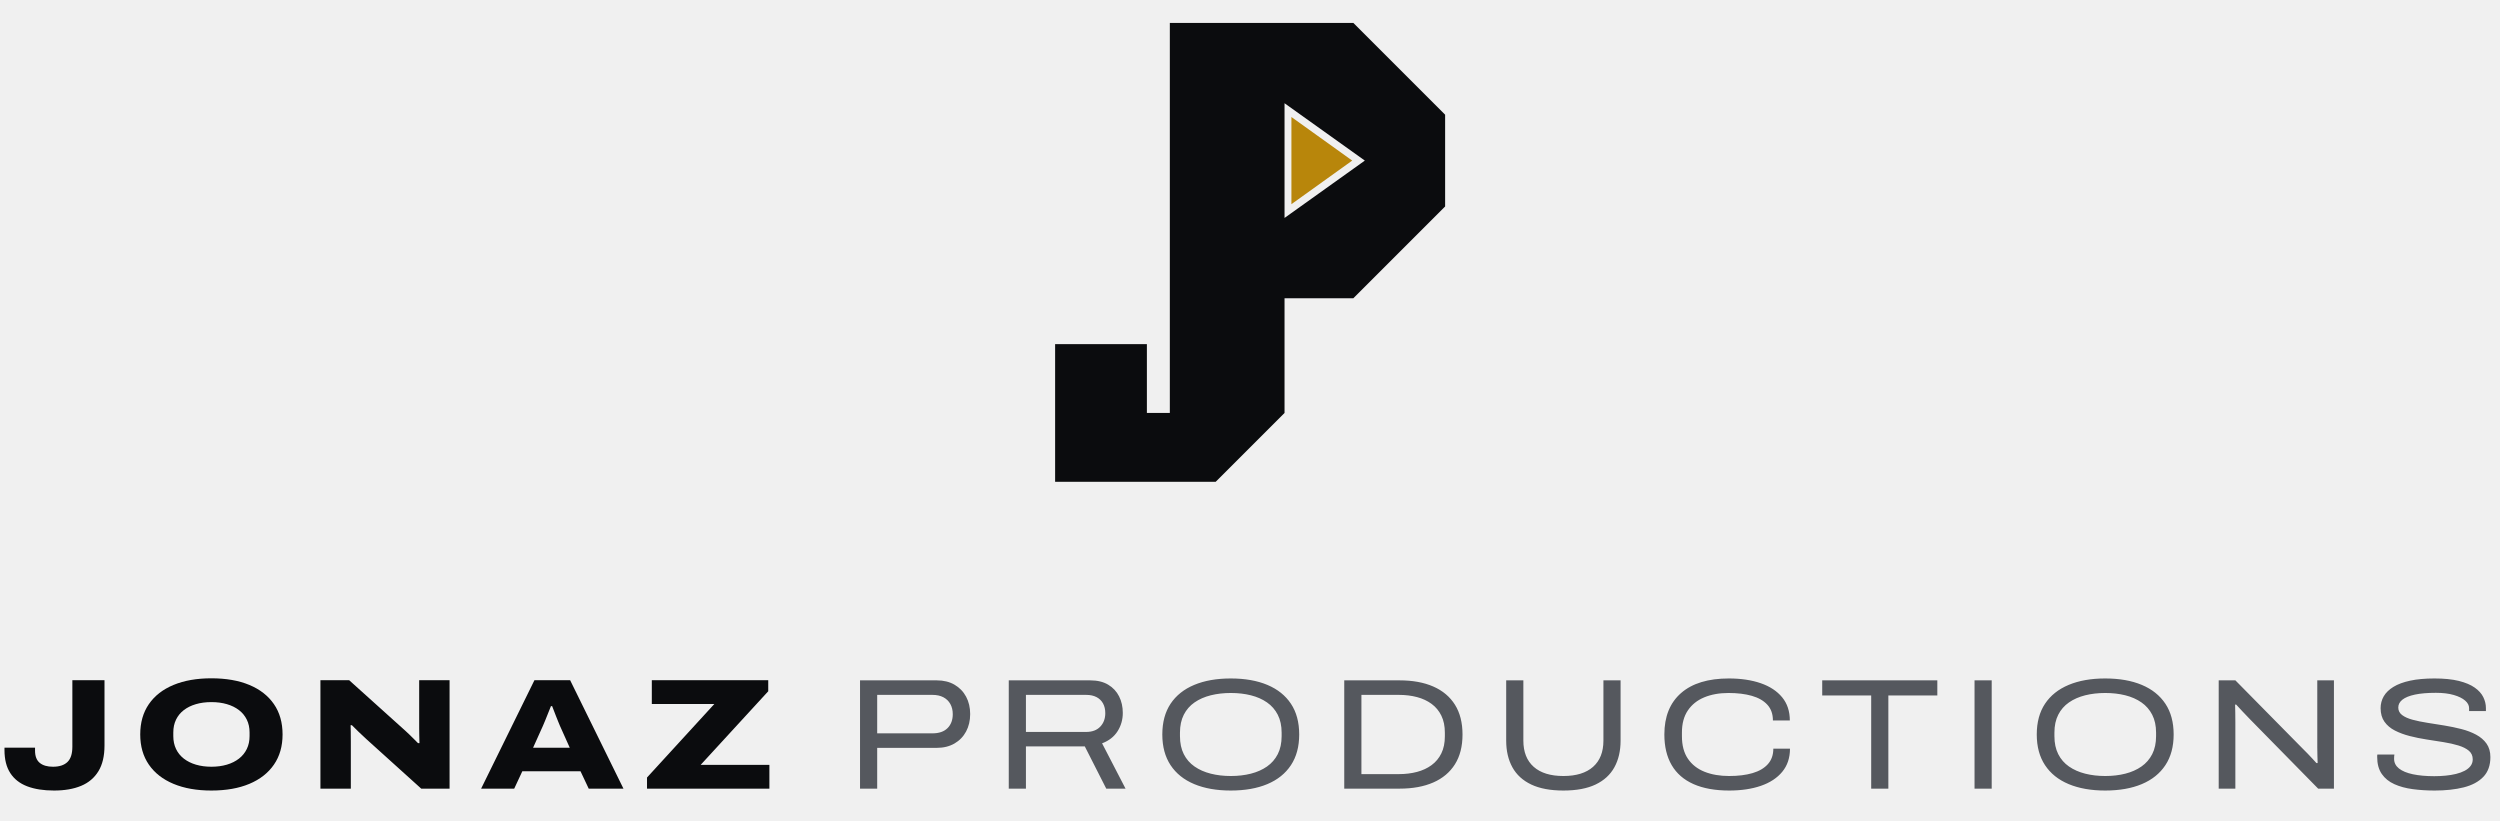
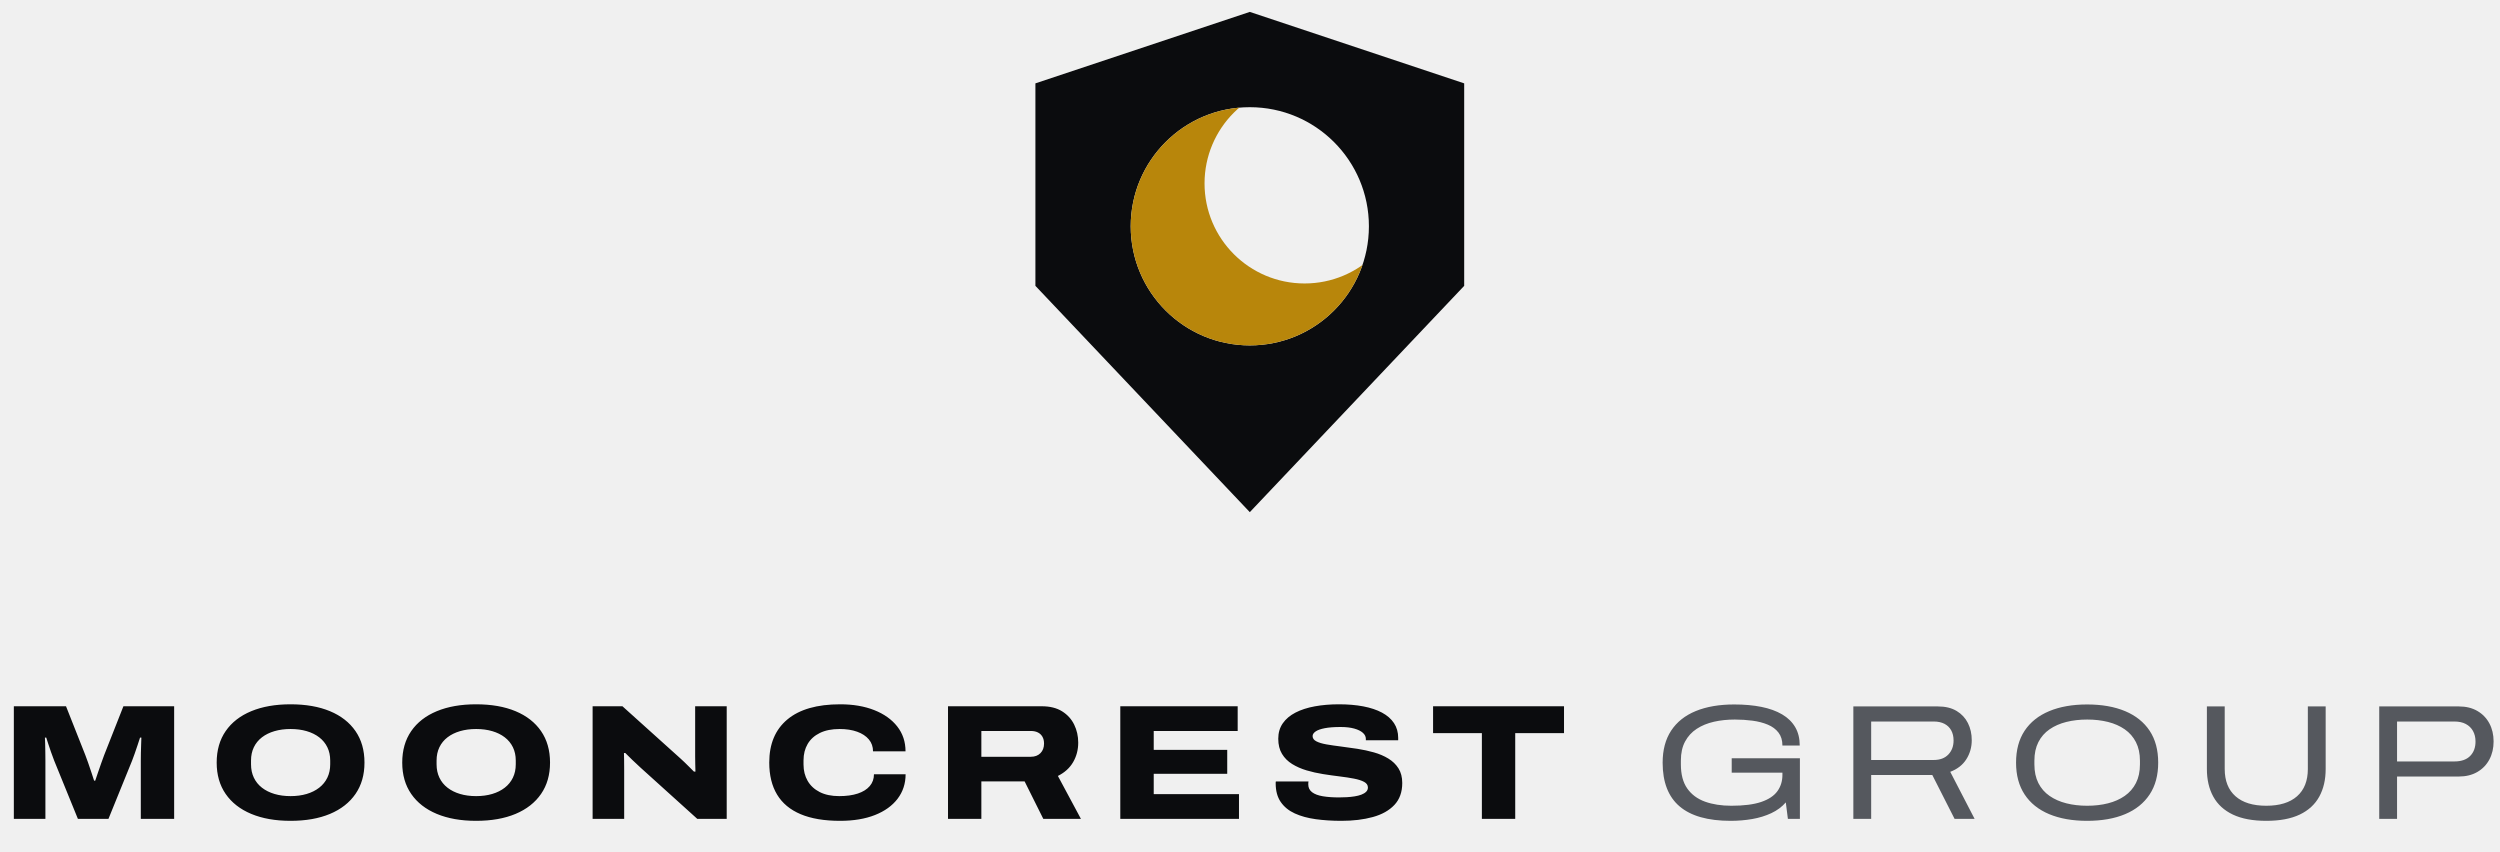
- <svg xmlns="http://www.w3.org/2000/svg" viewBox="0 0 317.0 104" role="img" aria-label="Jonaz Productions">
-   <g transform="translate(130.88 0) scale(1.4545) translate(-4 -2)">
-     <path fill="#0B0C0E" fill-rule="evenodd" d="M16 4h16l8 8v8l-8 8h-6v10l-6 6H6V32h8v6h2zM26 11v10l7-5z" />
-     <path fill="#B8860B" d="M26.6 12.2v7.6l5.3-3.8z" />
+ <svg xmlns="http://www.w3.org/2000/svg" viewBox="0 0 305.3 104" role="img" aria-label="MOONCREST GROUP">
+   <g transform="translate(124.99 0) scale(1.4545) translate(-5 -2)">
+     <defs>
+       <mask id="s2">
+         <rect x="0" y="0" width="48" height="48" fill="#fff" />
+         <circle cx="28.6" cy="17.4" r="8.4" fill="#000" />
+       </mask>
+     </defs>
+     <path fill="#0B0C0E" fill-rule="evenodd" d="M24 3 42 9v17L24 45 6 26V9Z M24 11a10 10 0 1 0 0.001 0Z" />
+     <circle cx="24" cy="21" r="10" fill="#B8860B" mask="url(#s2)" />
  </g>
  <g transform="translate(0 100)">
-     <path fill="#0B0C0E" d="M6.859 0.24Q4.854 0.24 3.45 -0.295Q2.046 -0.831 1.307 -1.969Q0.568 -3.107 0.568 -4.892V-5.194H4.443V-4.814Q4.443 -3.763 5.037 -3.27Q5.631 -2.778 6.715 -2.778Q7.93 -2.778 8.553 -3.378Q9.175 -3.977 9.175 -5.302V-13.751H13.25V-5.451Q13.25 -3.469 12.48 -2.209Q11.71 -0.949 10.286 -0.355Q8.862 0.24 6.859 0.24Z M26.798 0.24Q24.032 0.24 22.003 -0.606Q19.975 -1.453 18.878 -3.043Q17.781 -4.633 17.781 -6.871Q17.781 -9.127 18.878 -10.718Q19.975 -12.309 22.003 -13.15Q24.032 -13.991 26.798 -13.991Q29.6 -13.991 31.618 -13.15Q33.636 -12.309 34.733 -10.718Q35.83 -9.127 35.83 -6.871Q35.83 -4.633 34.733 -3.043Q33.636 -1.453 31.618 -0.606Q29.6 0.24 26.798 0.24ZM26.806 -2.778Q27.883 -2.778 28.77 -3.042Q29.658 -3.306 30.303 -3.808Q30.948 -4.31 31.297 -5.033Q31.645 -5.757 31.645 -6.66V-7.131Q31.645 -8.03 31.297 -8.745Q30.948 -9.461 30.303 -9.958Q29.658 -10.454 28.77 -10.713Q27.883 -10.973 26.806 -10.973Q25.729 -10.973 24.841 -10.713Q23.953 -10.454 23.308 -9.958Q22.663 -9.461 22.319 -8.745Q21.975 -8.03 21.975 -7.131V-6.66Q21.975 -5.757 22.319 -5.033Q22.663 -4.31 23.308 -3.808Q23.953 -3.306 24.841 -3.042Q25.729 -2.778 26.806 -2.778Z M40.63 0.0V-13.751H44.273L51.401 -7.335Q51.585 -7.18 51.869 -6.898Q52.153 -6.616 52.462 -6.314Q52.77 -6.012 53.007 -5.768H53.188Q53.179 -6.121 53.165 -6.664Q53.152 -7.207 53.152 -7.629V-13.751H57.006V0.0H53.413L46.46 -6.278Q45.985 -6.7 45.46 -7.216Q44.936 -7.732 44.619 -8.047H44.457Q44.466 -7.776 44.476 -7.202Q44.485 -6.628 44.485 -5.962V0.0Z M61.006 0.0 67.767 -13.751H72.293L79.054 0.0H74.649L73.61 -2.203H66.23L65.202 0.0ZM67.593 -5.185H72.247L70.994 -7.98Q70.916 -8.167 70.775 -8.51Q70.634 -8.854 70.482 -9.244Q70.33 -9.634 70.202 -9.969Q70.073 -10.305 70.01 -10.466H69.861Q69.713 -10.099 69.522 -9.622Q69.33 -9.146 69.152 -8.698Q68.975 -8.251 68.846 -7.971Z M82.041 0.0V-1.411L90.578 -10.733H82.65V-13.751H97.413V-12.349L88.847 -3.018H97.559V0.0Z" />
-     <path fill="#55585E" d="M109.051 0.0V-13.731H118.782Q120.085 -13.731 121.034 -13.178Q121.983 -12.626 122.501 -11.662Q123.018 -10.698 123.018 -9.452Q123.018 -8.216 122.5 -7.245Q121.981 -6.275 121.026 -5.723Q120.071 -5.17 118.757 -5.17H111.228V0.0ZM111.228 -7.012H118.23Q119.489 -7.012 120.15 -7.676Q120.81 -8.339 120.81 -9.442Q120.81 -10.18 120.503 -10.731Q120.197 -11.283 119.624 -11.586Q119.051 -11.889 118.23 -11.889H111.228Z M127.911 0.0V-13.731H138.231Q139.599 -13.731 140.515 -13.182Q141.431 -12.634 141.901 -11.7Q142.37 -10.767 142.37 -9.605Q142.37 -8.321 141.708 -7.279Q141.045 -6.236 139.744 -5.746L142.719 0.0H140.273L137.551 -5.359H130.088V0.0ZM130.088 -7.19H137.722Q138.873 -7.19 139.512 -7.86Q140.15 -8.529 140.15 -9.573Q140.15 -10.282 139.866 -10.802Q139.582 -11.322 139.041 -11.606Q138.499 -11.889 137.722 -11.889H130.088Z M156.056 0.24Q153.38 0.24 151.427 -0.576Q149.475 -1.392 148.428 -2.978Q147.381 -4.563 147.381 -6.866Q147.381 -9.188 148.428 -10.763Q149.475 -12.338 151.427 -13.155Q153.38 -13.971 156.056 -13.971Q158.758 -13.971 160.702 -13.155Q162.645 -12.338 163.692 -10.763Q164.739 -9.188 164.739 -6.866Q164.739 -4.563 163.692 -2.978Q162.645 -1.392 160.702 -0.576Q158.758 0.24 156.056 0.24ZM156.069 -1.602Q157.442 -1.602 158.611 -1.899Q159.779 -2.195 160.655 -2.806Q161.531 -3.416 162.021 -4.375Q162.51 -5.334 162.51 -6.655V-7.105Q162.51 -8.413 162.021 -9.369Q161.531 -10.325 160.655 -10.934Q159.779 -11.543 158.611 -11.836Q157.442 -12.129 156.069 -12.129Q154.696 -12.129 153.522 -11.836Q152.349 -11.543 151.469 -10.934Q150.589 -10.325 150.104 -9.369Q149.62 -8.413 149.62 -7.105V-6.655Q149.62 -5.334 150.104 -4.375Q150.589 -3.416 151.47 -2.806Q152.351 -2.195 153.524 -1.899Q154.696 -1.602 156.069 -1.602Z M170.451 0.0V-13.731H177.459Q179.951 -13.731 181.738 -12.95Q183.525 -12.169 184.486 -10.644Q185.447 -9.118 185.447 -6.86Q185.447 -4.612 184.486 -3.087Q183.525 -1.562 181.738 -0.781Q179.951 0.0 177.459 0.0ZM172.628 -1.842H177.372Q178.61 -1.842 179.669 -2.12Q180.728 -2.398 181.523 -2.982Q182.319 -3.565 182.763 -4.473Q183.208 -5.381 183.208 -6.64V-7.091Q183.208 -8.35 182.763 -9.258Q182.319 -10.165 181.523 -10.749Q180.728 -11.332 179.669 -11.611Q178.61 -11.889 177.372 -11.889H172.628Z M198.238 0.24Q195.768 0.24 194.161 -0.523Q192.554 -1.286 191.769 -2.711Q190.985 -4.135 190.985 -6.089V-13.731H193.162V-6.091Q193.162 -3.927 194.476 -2.764Q195.79 -1.602 198.238 -1.602Q200.686 -1.602 202 -2.764Q203.314 -3.927 203.314 -6.091V-13.731H205.49V-6.089Q205.49 -4.135 204.706 -2.711Q203.922 -1.286 202.32 -0.523Q200.718 0.24 198.238 0.24Z M219.268 0.24Q216.579 0.24 214.741 -0.575Q212.902 -1.389 211.971 -2.979Q211.041 -4.569 211.041 -6.871Q211.041 -10.271 213.159 -12.121Q215.278 -13.971 219.22 -13.971Q221.512 -13.971 223.255 -13.371Q224.997 -12.77 225.974 -11.585Q226.95 -10.401 226.95 -8.641H224.806Q224.806 -9.87 224.099 -10.641Q223.391 -11.412 222.126 -11.771Q220.861 -12.129 219.178 -12.129Q217.431 -12.129 216.101 -11.578Q214.77 -11.027 214.019 -9.915Q213.269 -8.803 213.269 -7.131V-6.64Q213.269 -4.902 214.029 -3.789Q214.788 -2.677 216.138 -2.139Q217.488 -1.602 219.254 -1.602Q220.968 -1.602 222.221 -1.968Q223.473 -2.335 224.166 -3.106Q224.858 -3.877 224.858 -5.069H226.97Q226.97 -3.321 225.99 -2.136Q225.01 -0.951 223.277 -0.356Q221.545 0.24 219.268 0.24Z M237.267 0.0V-11.814H231.057V-13.731H245.653V-11.814H239.443V0.0Z M250.371 0.0V-13.731H252.548V0.0Z M266.936 0.24Q264.26 0.24 262.307 -0.576Q260.355 -1.392 259.308 -2.978Q258.261 -4.563 258.261 -6.866Q258.261 -9.188 259.308 -10.763Q260.355 -12.338 262.307 -13.155Q264.26 -13.971 266.936 -13.971Q269.638 -13.971 271.582 -13.155Q273.525 -12.338 274.572 -10.763Q275.619 -9.188 275.619 -6.866Q275.619 -4.563 274.572 -2.978Q273.525 -1.392 271.582 -0.576Q269.638 0.24 266.936 0.24ZM266.949 -1.602Q268.322 -1.602 269.491 -1.899Q270.659 -2.195 271.535 -2.806Q272.411 -3.416 272.901 -4.375Q273.39 -5.334 273.39 -6.655V-7.105Q273.39 -8.413 272.901 -9.369Q272.411 -10.325 271.535 -10.934Q270.659 -11.543 269.491 -11.836Q268.322 -12.129 266.949 -12.129Q265.576 -12.129 264.402 -11.836Q263.229 -11.543 262.349 -10.934Q261.469 -10.325 260.984 -9.369Q260.5 -8.413 260.5 -7.105V-6.655Q260.5 -5.334 260.984 -4.375Q261.469 -3.416 262.35 -2.806Q263.231 -2.195 264.404 -1.899Q265.576 -1.602 266.949 -1.602Z M281.331 0.0V-13.731H283.447L292.051 -5.004Q292.284 -4.793 292.584 -4.468Q292.884 -4.143 293.196 -3.821Q293.508 -3.499 293.724 -3.244H293.875Q293.864 -3.619 293.848 -4.194Q293.831 -4.769 293.831 -5.197V-13.731H295.943V0.0H293.942L285.281 -8.816Q284.815 -9.281 284.326 -9.815Q283.837 -10.348 283.55 -10.655H283.41Q283.421 -10.321 283.432 -9.689Q283.443 -9.058 283.443 -8.42V0.0Z M308.712 0.24Q307.254 0.24 305.935 0.064Q304.616 -0.112 303.601 -0.57Q302.585 -1.028 302.006 -1.867Q301.427 -2.705 301.427 -4.021Q301.427 -4.116 301.432 -4.199Q301.436 -4.282 301.447 -4.322H303.611Q303.591 -4.224 303.581 -4.095Q303.571 -3.967 303.571 -3.781Q303.571 -3.051 304.184 -2.56Q304.798 -2.069 305.949 -1.824Q307.101 -1.58 308.671 -1.58Q309.398 -1.58 310.103 -1.648Q310.808 -1.717 311.426 -1.867Q312.044 -2.018 312.52 -2.267Q312.996 -2.516 313.269 -2.878Q313.542 -3.239 313.542 -3.719Q313.542 -4.395 313.053 -4.806Q312.565 -5.217 311.728 -5.472Q310.891 -5.728 309.85 -5.895Q308.809 -6.063 307.702 -6.233Q306.595 -6.403 305.554 -6.67Q304.512 -6.937 303.676 -7.365Q302.839 -7.792 302.351 -8.481Q301.862 -9.17 301.862 -10.202Q301.862 -11.024 302.258 -11.709Q302.654 -12.394 303.485 -12.904Q304.316 -13.414 305.607 -13.692Q306.899 -13.971 308.7 -13.971Q310.53 -13.971 311.783 -13.659Q313.035 -13.346 313.792 -12.813Q314.55 -12.279 314.882 -11.604Q315.214 -10.929 315.214 -10.213V-9.838H313.081V-10.208Q313.081 -10.731 312.578 -11.167Q312.075 -11.604 311.135 -11.877Q310.196 -12.151 308.871 -12.151Q307.265 -12.151 306.209 -11.925Q305.153 -11.699 304.627 -11.283Q304.102 -10.868 304.102 -10.285Q304.102 -9.697 304.59 -9.329Q305.078 -8.962 305.915 -8.737Q306.752 -8.512 307.793 -8.349Q308.835 -8.186 309.941 -8.006Q311.048 -7.826 312.089 -7.56Q313.131 -7.294 313.968 -6.846Q314.804 -6.399 315.293 -5.708Q315.781 -5.016 315.781 -3.995Q315.781 -2.431 314.889 -1.498Q313.996 -0.565 312.402 -0.162Q310.808 0.24 308.712 0.24Z" />
+     <path fill="#0B0C0E" d="M1.69 0.0V-13.751H8.062L10.42 -7.789Q10.57 -7.414 10.762 -6.855Q10.954 -6.296 11.15 -5.71Q11.346 -5.123 11.491 -4.668H11.631Q11.768 -5.085 11.959 -5.641Q12.15 -6.198 12.352 -6.772Q12.554 -7.347 12.714 -7.77L15.071 -13.751H21.267V0.0H17.195V-7.096Q17.195 -7.523 17.205 -8.04Q17.215 -8.558 17.235 -9.061Q17.255 -9.563 17.264 -9.928H17.104Q16.982 -9.541 16.806 -9.018Q16.63 -8.495 16.453 -7.982Q16.277 -7.47 16.126 -7.096L13.245 0.0H9.513L6.623 -7.096Q6.421 -7.626 6.229 -8.165Q6.037 -8.704 5.891 -9.17Q5.745 -9.636 5.645 -9.928H5.485Q5.505 -9.645 5.515 -9.179Q5.525 -8.713 5.535 -8.174Q5.545 -7.635 5.545 -7.096V0.0Z M35.478 0.24Q32.712 0.24 30.683 -0.606Q28.655 -1.453 27.558 -3.043Q26.461 -4.633 26.461 -6.871Q26.461 -9.127 27.558 -10.718Q28.655 -12.309 30.683 -13.15Q32.712 -13.991 35.478 -13.991Q38.28 -13.991 40.298 -13.15Q42.316 -12.309 43.413 -10.718Q44.51 -9.127 44.51 -6.871Q44.51 -4.633 43.413 -3.043Q42.316 -1.453 40.298 -0.606Q38.28 0.24 35.478 0.24ZM35.486 -2.778Q36.563 -2.778 37.45 -3.042Q38.338 -3.306 38.983 -3.808Q39.628 -4.31 39.977 -5.033Q40.325 -5.757 40.325 -6.66V-7.131Q40.325 -8.03 39.977 -8.745Q39.628 -9.461 38.983 -9.958Q38.338 -10.454 37.45 -10.713Q36.563 -10.973 35.486 -10.973Q34.409 -10.973 33.521 -10.713Q32.633 -10.454 31.988 -9.958Q31.343 -9.461 30.999 -8.745Q30.655 -8.03 30.655 -7.131V-6.66Q30.655 -5.757 30.999 -5.033Q31.343 -4.31 31.988 -3.808Q32.633 -3.306 33.521 -3.042Q34.409 -2.778 35.486 -2.778Z M58.138 0.24Q55.372 0.24 53.343 -0.606Q51.315 -1.453 50.218 -3.043Q49.121 -4.633 49.121 -6.871Q49.121 -9.127 50.218 -10.718Q51.315 -12.309 53.343 -13.15Q55.372 -13.991 58.138 -13.991Q60.94 -13.991 62.958 -13.15Q64.976 -12.309 66.073 -10.718Q67.17 -9.127 67.17 -6.871Q67.17 -4.633 66.073 -3.043Q64.976 -1.453 62.958 -0.606Q60.94 0.24 58.138 0.24ZM58.146 -2.778Q59.223 -2.778 60.11 -3.042Q60.998 -3.306 61.643 -3.808Q62.288 -4.31 62.637 -5.033Q62.985 -5.757 62.985 -6.66V-7.131Q62.985 -8.03 62.637 -8.745Q62.288 -9.461 61.643 -9.958Q60.998 -10.454 60.11 -10.713Q59.223 -10.973 58.146 -10.973Q57.069 -10.973 56.181 -10.713Q55.293 -10.454 54.648 -9.958Q54.003 -9.461 53.659 -8.745Q53.315 -8.03 53.315 -7.131V-6.66Q53.315 -5.757 53.659 -5.033Q54.003 -4.31 54.648 -3.808Q55.293 -3.306 56.181 -3.042Q57.069 -2.778 58.146 -2.778Z M72.37 0.0V-13.751H76.013L83.141 -7.335Q83.325 -7.18 83.609 -6.898Q83.893 -6.616 84.202 -6.314Q84.51 -6.012 84.747 -5.768H84.928Q84.919 -6.121 84.905 -6.664Q84.892 -7.207 84.892 -7.629V-13.751H88.746V0.0H85.153L78.2 -6.278Q77.725 -6.7 77.2 -7.216Q76.676 -7.732 76.359 -8.047H76.197Q76.206 -7.776 76.216 -7.202Q76.225 -6.628 76.225 -5.962V0.0Z M102.589 0.24Q99.7 0.24 97.777 -0.57Q95.853 -1.38 94.897 -2.965Q93.941 -4.549 93.941 -6.88Q93.941 -10.291 96.155 -12.141Q98.37 -13.991 102.602 -13.991Q104.965 -13.991 106.762 -13.282Q108.56 -12.573 109.571 -11.284Q110.583 -9.995 110.583 -8.246H106.614Q106.614 -9.094 106.103 -9.704Q105.591 -10.314 104.676 -10.643Q103.761 -10.973 102.531 -10.973Q101.105 -10.973 100.12 -10.49Q99.134 -10.007 98.63 -9.145Q98.126 -8.283 98.126 -7.14V-6.64Q98.126 -5.51 98.63 -4.638Q99.134 -3.766 100.108 -3.272Q101.081 -2.778 102.486 -2.778Q103.808 -2.778 104.755 -3.092Q105.702 -3.406 106.214 -4.005Q106.727 -4.604 106.727 -5.443H110.592Q110.592 -3.745 109.618 -2.461Q108.643 -1.178 106.85 -0.469Q105.058 0.24 102.589 0.24Z M115.77 0.0V-13.751H127.215Q128.719 -13.751 129.703 -13.134Q130.687 -12.517 131.18 -11.508Q131.673 -10.5 131.673 -9.31Q131.673 -8.003 131.053 -6.933Q130.434 -5.863 129.19 -5.241L132.002 0.0H127.408L125.127 -4.574H119.843V0.0ZM119.843 -7.583H125.886Q126.62 -7.583 127.059 -8.024Q127.498 -8.466 127.498 -9.195Q127.498 -9.688 127.3 -10.033Q127.102 -10.378 126.743 -10.555Q126.385 -10.733 125.886 -10.733H119.843Z M136.81 0.0V-13.751H151.145V-10.733H140.893V-8.423H149.869V-5.503H140.893V-3.018H151.305V0.0Z M163.811 0.24Q162.132 0.24 160.674 0.039Q159.216 -0.162 158.12 -0.663Q157.024 -1.163 156.405 -2.06Q155.786 -2.956 155.786 -4.336Q155.786 -4.376 155.786 -4.442Q155.786 -4.507 155.806 -4.569H159.795Q159.775 -4.489 159.771 -4.4Q159.766 -4.312 159.766 -4.216Q159.766 -3.607 160.23 -3.255Q160.694 -2.903 161.542 -2.761Q162.39 -2.619 163.512 -2.619Q163.983 -2.619 164.476 -2.647Q164.968 -2.675 165.426 -2.748Q165.885 -2.821 166.25 -2.957Q166.614 -3.094 166.832 -3.31Q167.049 -3.525 167.049 -3.831Q167.049 -4.264 166.59 -4.514Q166.131 -4.764 165.347 -4.915Q164.563 -5.067 163.591 -5.185Q162.618 -5.303 161.575 -5.468Q160.532 -5.632 159.559 -5.922Q158.587 -6.212 157.803 -6.694Q157.019 -7.176 156.56 -7.933Q156.101 -8.69 156.101 -9.783Q156.101 -10.873 156.653 -11.667Q157.206 -12.462 158.203 -12.977Q159.201 -13.493 160.56 -13.742Q161.919 -13.991 163.521 -13.991Q165.154 -13.991 166.483 -13.738Q167.812 -13.485 168.766 -12.976Q169.72 -12.467 170.234 -11.693Q170.747 -10.92 170.747 -9.879V-9.602H166.798V-9.764Q166.798 -10.183 166.437 -10.506Q166.077 -10.83 165.387 -11.025Q164.698 -11.219 163.712 -11.219Q162.533 -11.219 161.774 -11.072Q161.016 -10.924 160.655 -10.669Q160.295 -10.413 160.295 -10.109Q160.295 -9.703 160.754 -9.467Q161.213 -9.23 161.997 -9.093Q162.781 -8.956 163.754 -8.837Q164.726 -8.719 165.769 -8.555Q166.812 -8.392 167.785 -8.117Q168.758 -7.843 169.541 -7.367Q170.325 -6.892 170.784 -6.165Q171.243 -5.439 171.243 -4.377Q171.243 -2.723 170.285 -1.704Q169.327 -0.685 167.649 -0.223Q165.971 0.24 163.811 0.24Z M180.966 0.0V-10.473H175.007V-13.751H190.997V-10.473H185.039V0.0Z" />
+     <path fill="#55585E" d="M211.342 0.24Q207.182 0.24 205.111 -1.525Q203.041 -3.289 203.041 -6.86Q203.041 -9.191 204.082 -10.776Q205.124 -12.362 207.088 -13.166Q209.052 -13.971 211.778 -13.971Q213.626 -13.971 215.103 -13.675Q216.58 -13.378 217.629 -12.762Q218.677 -12.146 219.231 -11.2Q219.784 -10.254 219.784 -8.954H217.669Q217.669 -9.912 217.189 -10.536Q216.71 -11.161 215.884 -11.506Q215.058 -11.851 214.02 -11.99Q212.981 -12.129 211.852 -12.129Q210.499 -12.129 209.308 -11.861Q208.117 -11.592 207.206 -10.998Q206.296 -10.404 205.783 -9.446Q205.269 -8.488 205.269 -7.129V-6.649Q205.269 -4.814 206.05 -3.707Q206.831 -2.601 208.219 -2.101Q209.607 -1.602 211.436 -1.602Q213.711 -1.602 215.077 -2.066Q216.443 -2.53 217.056 -3.381Q217.669 -4.232 217.669 -5.359V-5.638H211.475V-7.404H219.804V0.0H218.337L218.082 -2.011Q217.369 -1.19 216.307 -0.694Q215.245 -0.198 213.974 0.021Q212.702 0.24 211.342 0.24Z M226.331 0.0V-13.731H236.651Q238.019 -13.731 238.935 -13.182Q239.851 -12.634 240.321 -11.7Q240.79 -10.767 240.79 -9.605Q240.79 -8.321 240.128 -7.279Q239.465 -6.236 238.164 -5.746L241.139 0.0H238.693L235.971 -5.359H228.508V0.0ZM228.508 -7.19H236.142Q237.293 -7.19 237.932 -7.86Q238.57 -8.529 238.57 -9.573Q238.57 -10.282 238.286 -10.802Q238.002 -11.322 237.461 -11.606Q236.919 -11.889 236.142 -11.889H228.508Z M254.876 0.24Q252.2 0.24 250.247 -0.576Q248.295 -1.392 247.248 -2.978Q246.201 -4.563 246.201 -6.866Q246.201 -9.188 247.248 -10.763Q248.295 -12.338 250.247 -13.155Q252.2 -13.971 254.876 -13.971Q257.578 -13.971 259.522 -13.155Q261.465 -12.338 262.512 -10.763Q263.559 -9.188 263.559 -6.866Q263.559 -4.563 262.512 -2.978Q261.465 -1.392 259.522 -0.576Q257.578 0.24 254.876 0.24ZM254.889 -1.602Q256.262 -1.602 257.431 -1.899Q258.599 -2.195 259.475 -2.806Q260.351 -3.416 260.841 -4.375Q261.33 -5.334 261.33 -6.655V-7.105Q261.33 -8.413 260.841 -9.369Q260.351 -10.325 259.475 -10.934Q258.599 -11.543 257.431 -11.836Q256.262 -12.129 254.889 -12.129Q253.516 -12.129 252.342 -11.836Q251.169 -11.543 250.289 -10.934Q249.409 -10.325 248.924 -9.369Q248.44 -8.413 248.44 -7.105V-6.655Q248.44 -5.334 248.924 -4.375Q249.409 -3.416 250.29 -2.806Q251.171 -2.195 252.344 -1.899Q253.516 -1.602 254.889 -1.602Z M276.758 0.24Q274.288 0.24 272.681 -0.523Q271.074 -1.286 270.289 -2.711Q269.505 -4.135 269.505 -6.089V-13.731H271.682V-6.091Q271.682 -3.927 272.996 -2.764Q274.31 -1.602 276.758 -1.602Q279.206 -1.602 280.52 -2.764Q281.834 -3.927 281.834 -6.091V-13.731H284.01V-6.089Q284.01 -4.135 283.226 -2.711Q282.442 -1.286 280.84 -0.523Q279.238 0.24 276.758 0.24Z M290.551 0.0V-13.731H300.282Q301.585 -13.731 302.534 -13.178Q303.483 -12.626 304.001 -11.662Q304.518 -10.698 304.518 -9.452Q304.518 -8.216 304 -7.245Q303.481 -6.275 302.526 -5.723Q301.571 -5.17 300.257 -5.17H292.728V0.0ZM292.728 -7.012H299.73Q300.989 -7.012 301.65 -7.676Q302.31 -8.339 302.31 -9.442Q302.31 -10.18 302.003 -10.731Q301.697 -11.283 301.124 -11.586Q300.551 -11.889 299.73 -11.889H292.728Z" />
  </g>
</svg>
